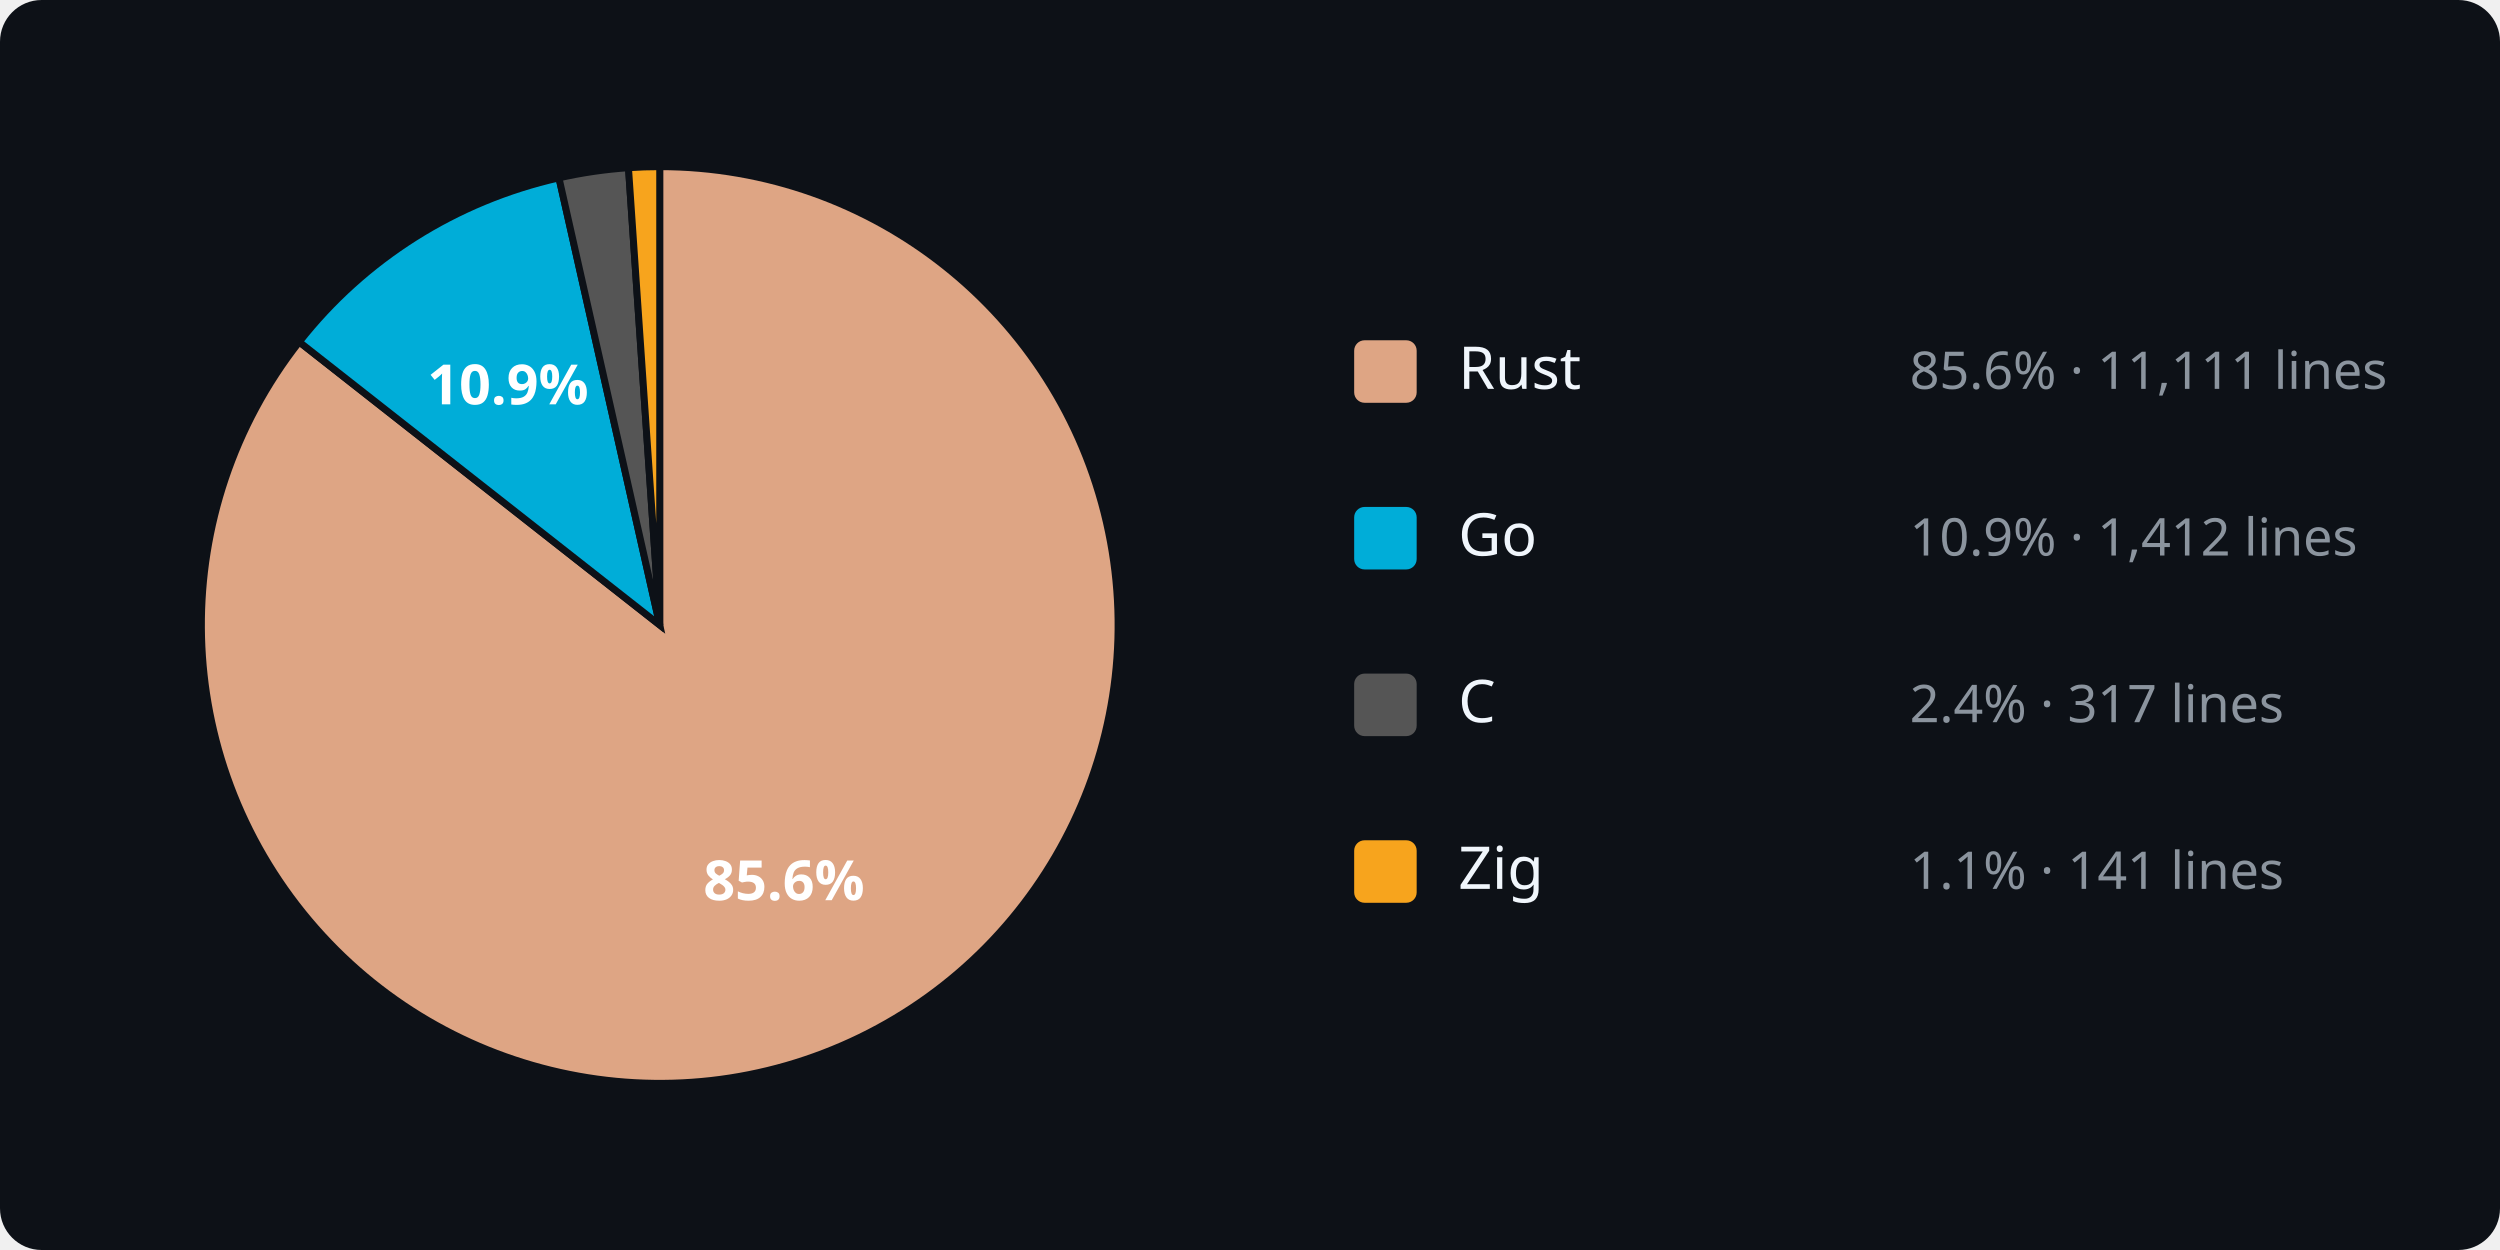
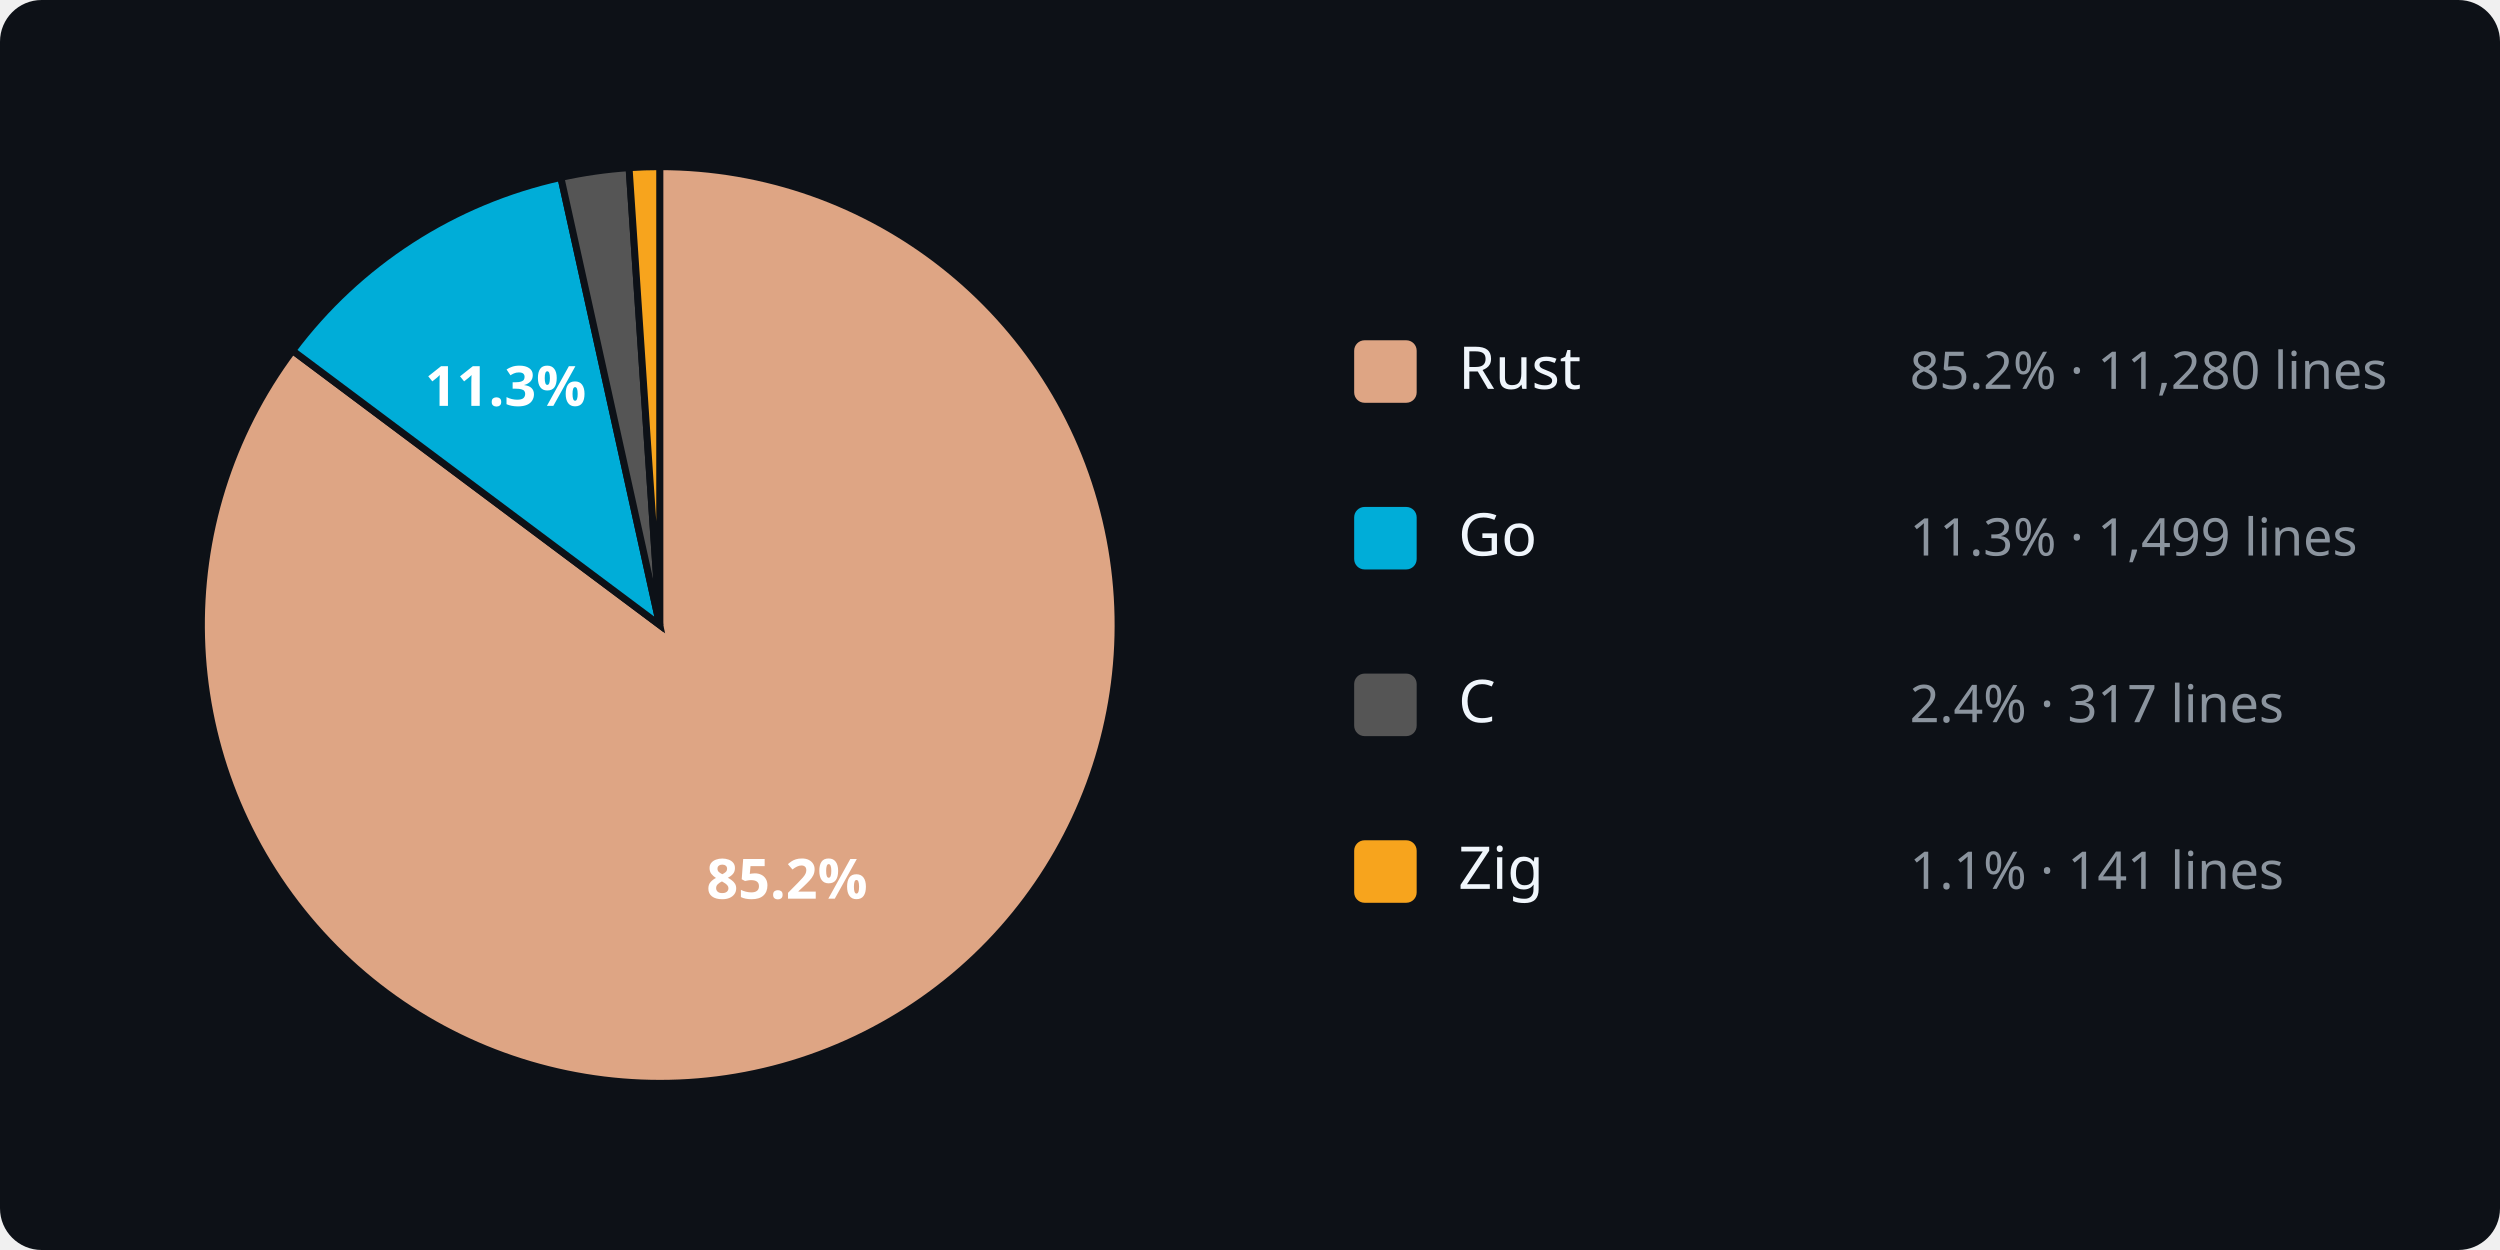
<svg xmlns="http://www.w3.org/2000/svg" width="720" height="360" viewBox="0 0 720 360" role="img" aria-labelledby="title desc">
  <rect width="720" height="360" rx="12" fill="#0d1117" />
-   <path d="M 190 180 L 190 48 A 132 132 0 1 1 86.181 98.48 Z" fill="#dea584" stroke="#0d1117" stroke-width="2" />
-   <text x="225.787" y="253.601" fill="#ffffff" font-family="Segoe UI, sans-serif" font-size="16" font-weight="600" text-anchor="middle" dominant-baseline="middle">85.6%</text>
+   <path d="M 190 180 L 190 48 A 132 132 0 1 1 84.271 100.972 Z" fill="#dea584" stroke="#0d1117" stroke-width="2" />
+   <text x="226.66" y="253.17" fill="#ffffff" font-family="Segoe UI, sans-serif" font-size="16" font-weight="600" text-anchor="middle" dominant-baseline="middle">85.2%</text>
  <rect x="390" y="98" width="18" height="18" rx="3" fill="#dea584" />
  <text x="420" y="112" fill="#f0f6fc" font-family="Segoe UI, sans-serif" font-size="17">Rust</text>
-   <text x="550" y="112" fill="#8b949e" font-family="Segoe UI, sans-serif" font-size="15">85.6% · 11,111 lines</text>
-   <path d="M 190 180 L 86.181 98.48 A 132 132 0 0 1 160.977 51.23 Z" fill="#00add8" stroke="#0d1117" stroke-width="2" />
-   <text x="146.292" y="110.809" fill="#ffffff" font-family="Segoe UI, sans-serif" font-size="16" font-weight="600" text-anchor="middle" dominant-baseline="middle">10.9%</text>
+   <text x="550" y="112" fill="#8b949e" font-family="Segoe UI, sans-serif" font-size="15">85.2% · 11,280 lines</text>
+   <path d="M 190 180 L 84.271 100.972 A 132 132 0 0 1 161.529 51.107 Z" fill="#00add8" stroke="#0d1117" stroke-width="2" />
+   <text x="145.619" y="111.239" fill="#ffffff" font-family="Segoe UI, sans-serif" font-size="16" font-weight="600" text-anchor="middle" dominant-baseline="middle">11.3%</text>
  <rect x="390" y="146" width="18" height="18" rx="3" fill="#00add8" />
  <text x="420" y="160" fill="#f0f6fc" font-family="Segoe UI, sans-serif" font-size="17">Go</text>
-   <text x="550" y="160" fill="#8b949e" font-family="Segoe UI, sans-serif" font-size="15">10.9% · 1,412 lines</text>
-   <path d="M 190 180 L 160.977 51.23 A 132 132 0 0 1 180.998 48.307 Z" fill="#555555" stroke="#0d1117" stroke-width="2" />
+   <text x="550" y="160" fill="#8b949e" font-family="Segoe UI, sans-serif" font-size="15">11.3% · 1,499 lines</text>
+   <path d="M 190 180 L 161.529 51.107 A 132 132 0 0 1 181.172 48.296 Z" fill="#555555" stroke="#0d1117" stroke-width="2" />
  <rect x="390" y="194" width="18" height="18" rx="3" fill="#555555" />
  <text x="420" y="208" fill="#f0f6fc" font-family="Segoe UI, sans-serif" font-size="17">C</text>
  <text x="550" y="208" fill="#8b949e" font-family="Segoe UI, sans-serif" font-size="15">2.4% · 317 lines</text>
-   <path d="M 190 180 L 180.998 48.307 A 132 132 0 0 1 190 48 Z" fill="#f7a41d" stroke="#0d1117" stroke-width="2" />
+   <path d="M 190 180 L 181.172 48.296 A 132 132 0 0 1 190 48 Z" fill="#f7a41d" stroke="#0d1117" stroke-width="2" />
  <rect x="390" y="242" width="18" height="18" rx="3" fill="#f7a41d" />
  <text x="420" y="256" fill="#f0f6fc" font-family="Segoe UI, sans-serif" font-size="17">Zig</text>
  <text x="550" y="256" fill="#8b949e" font-family="Segoe UI, sans-serif" font-size="15">1.1% · 141 lines</text>
</svg>
